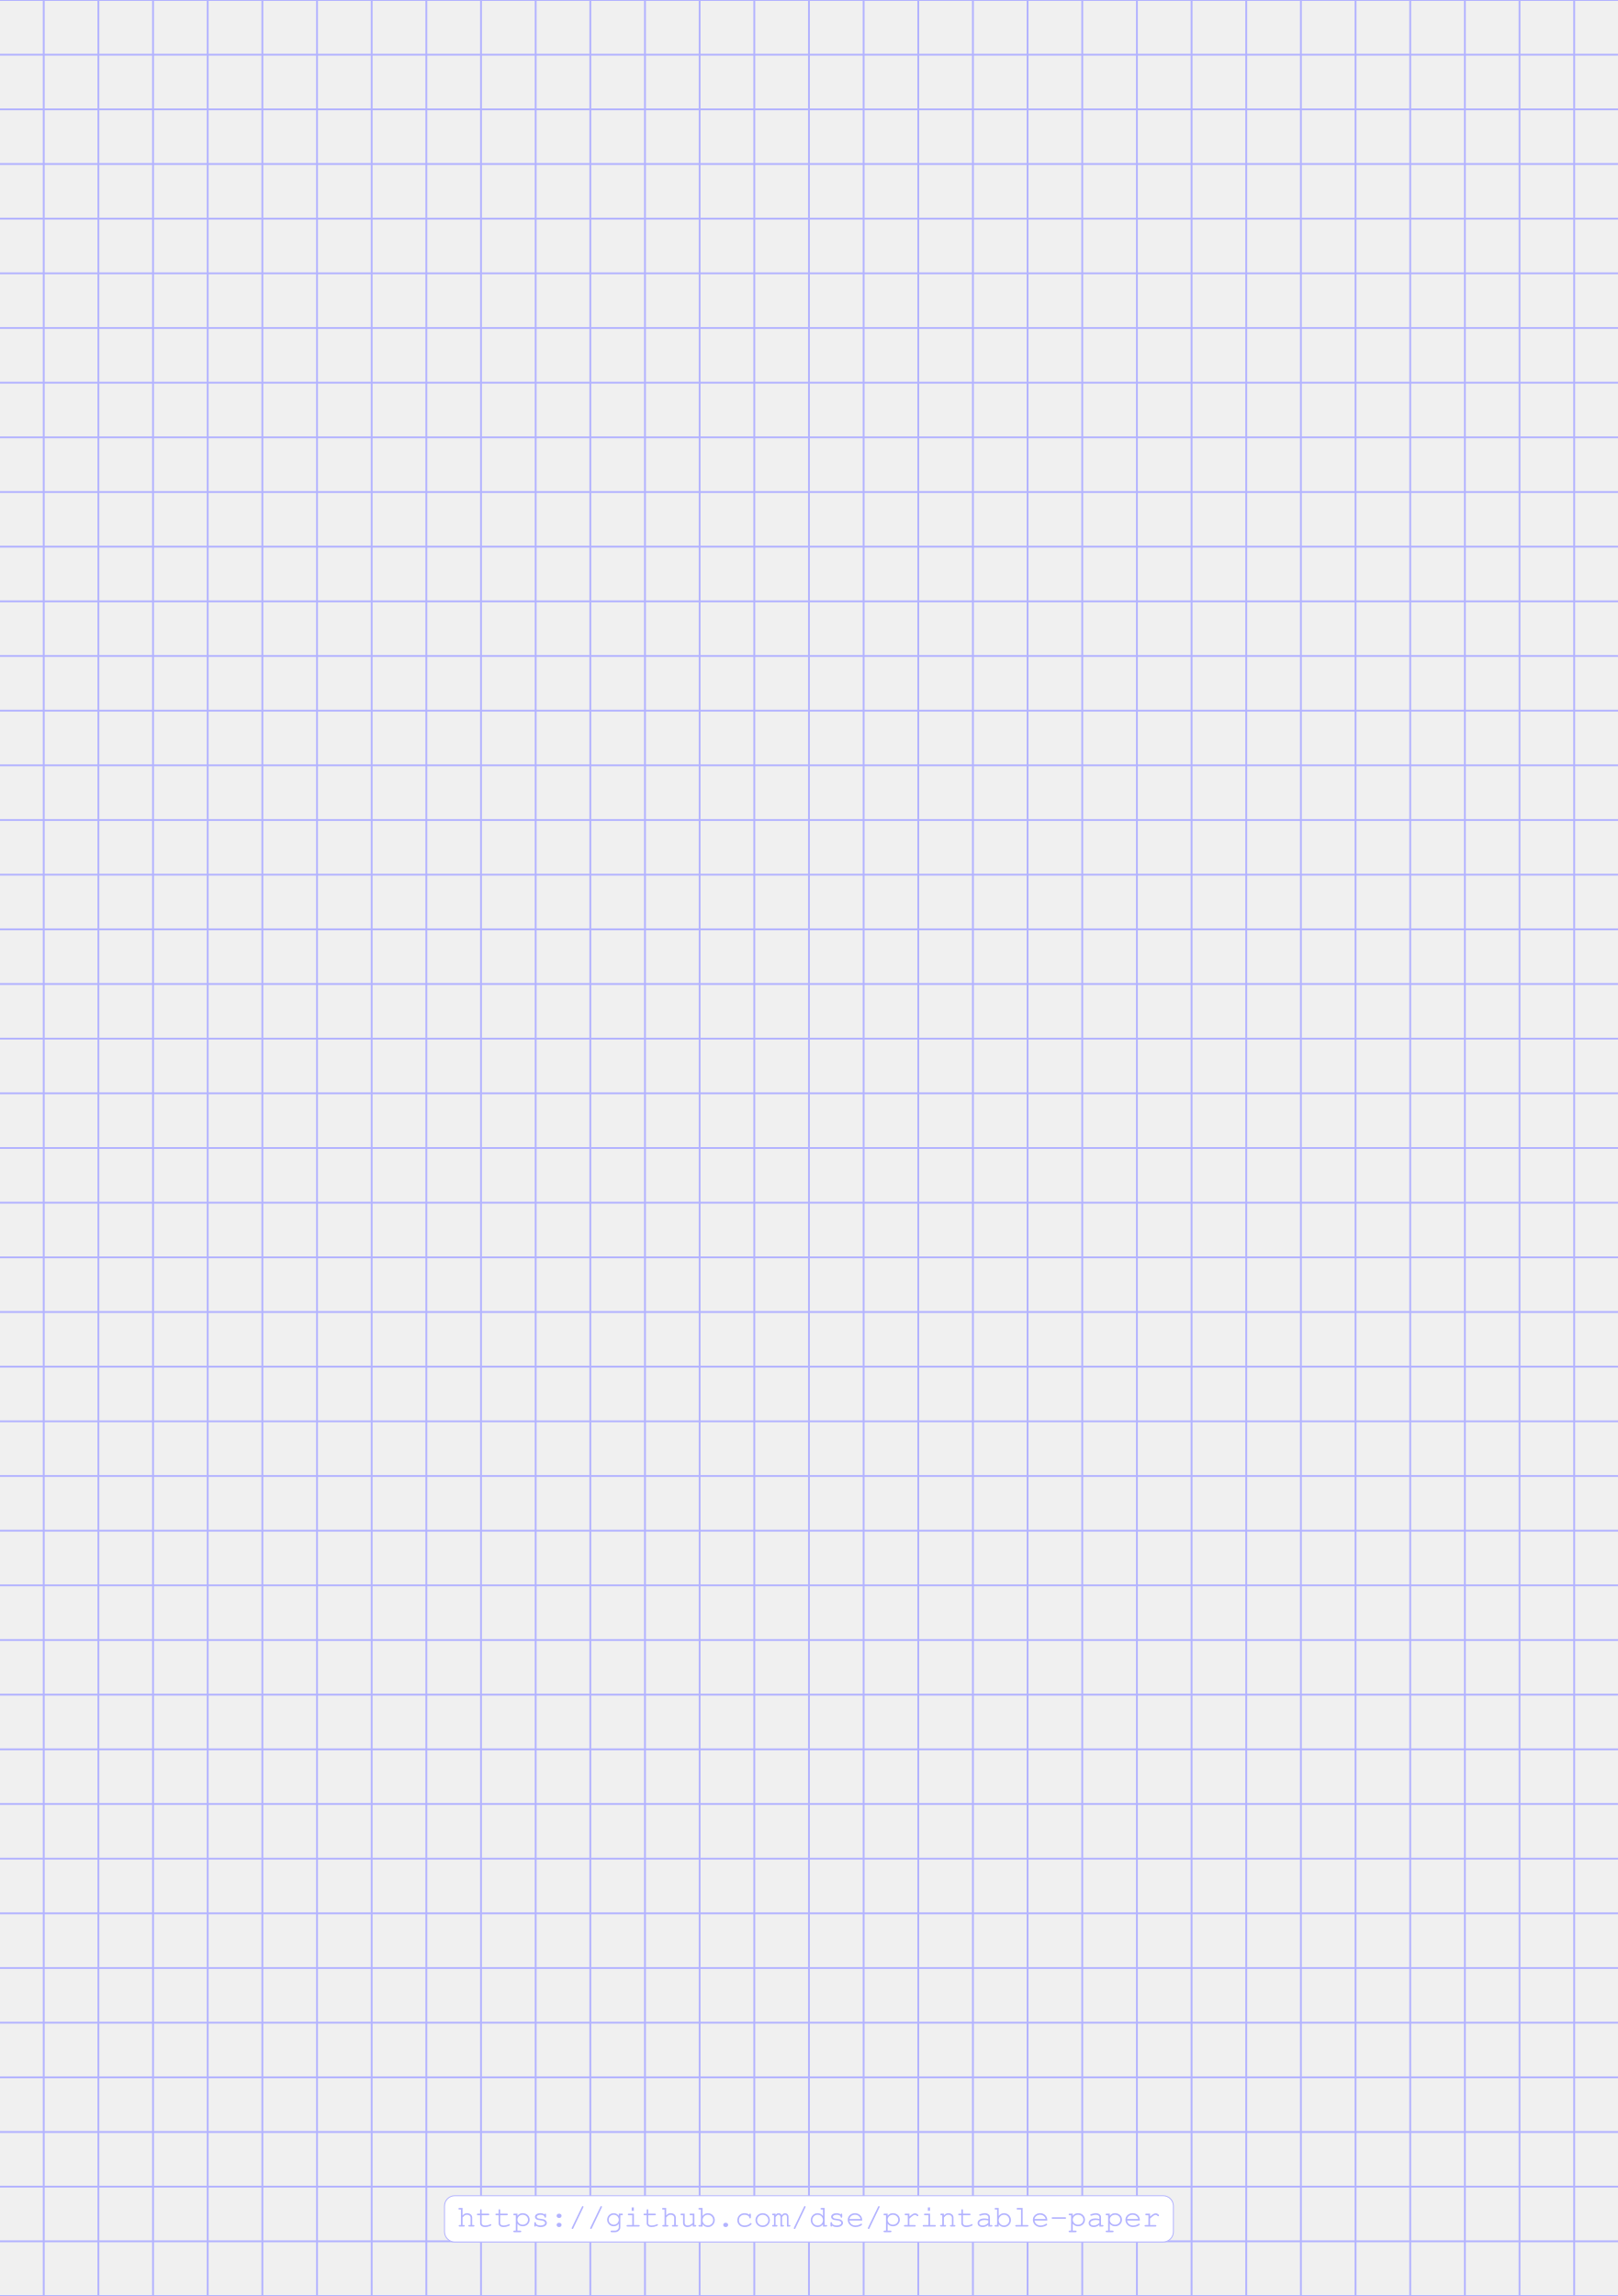
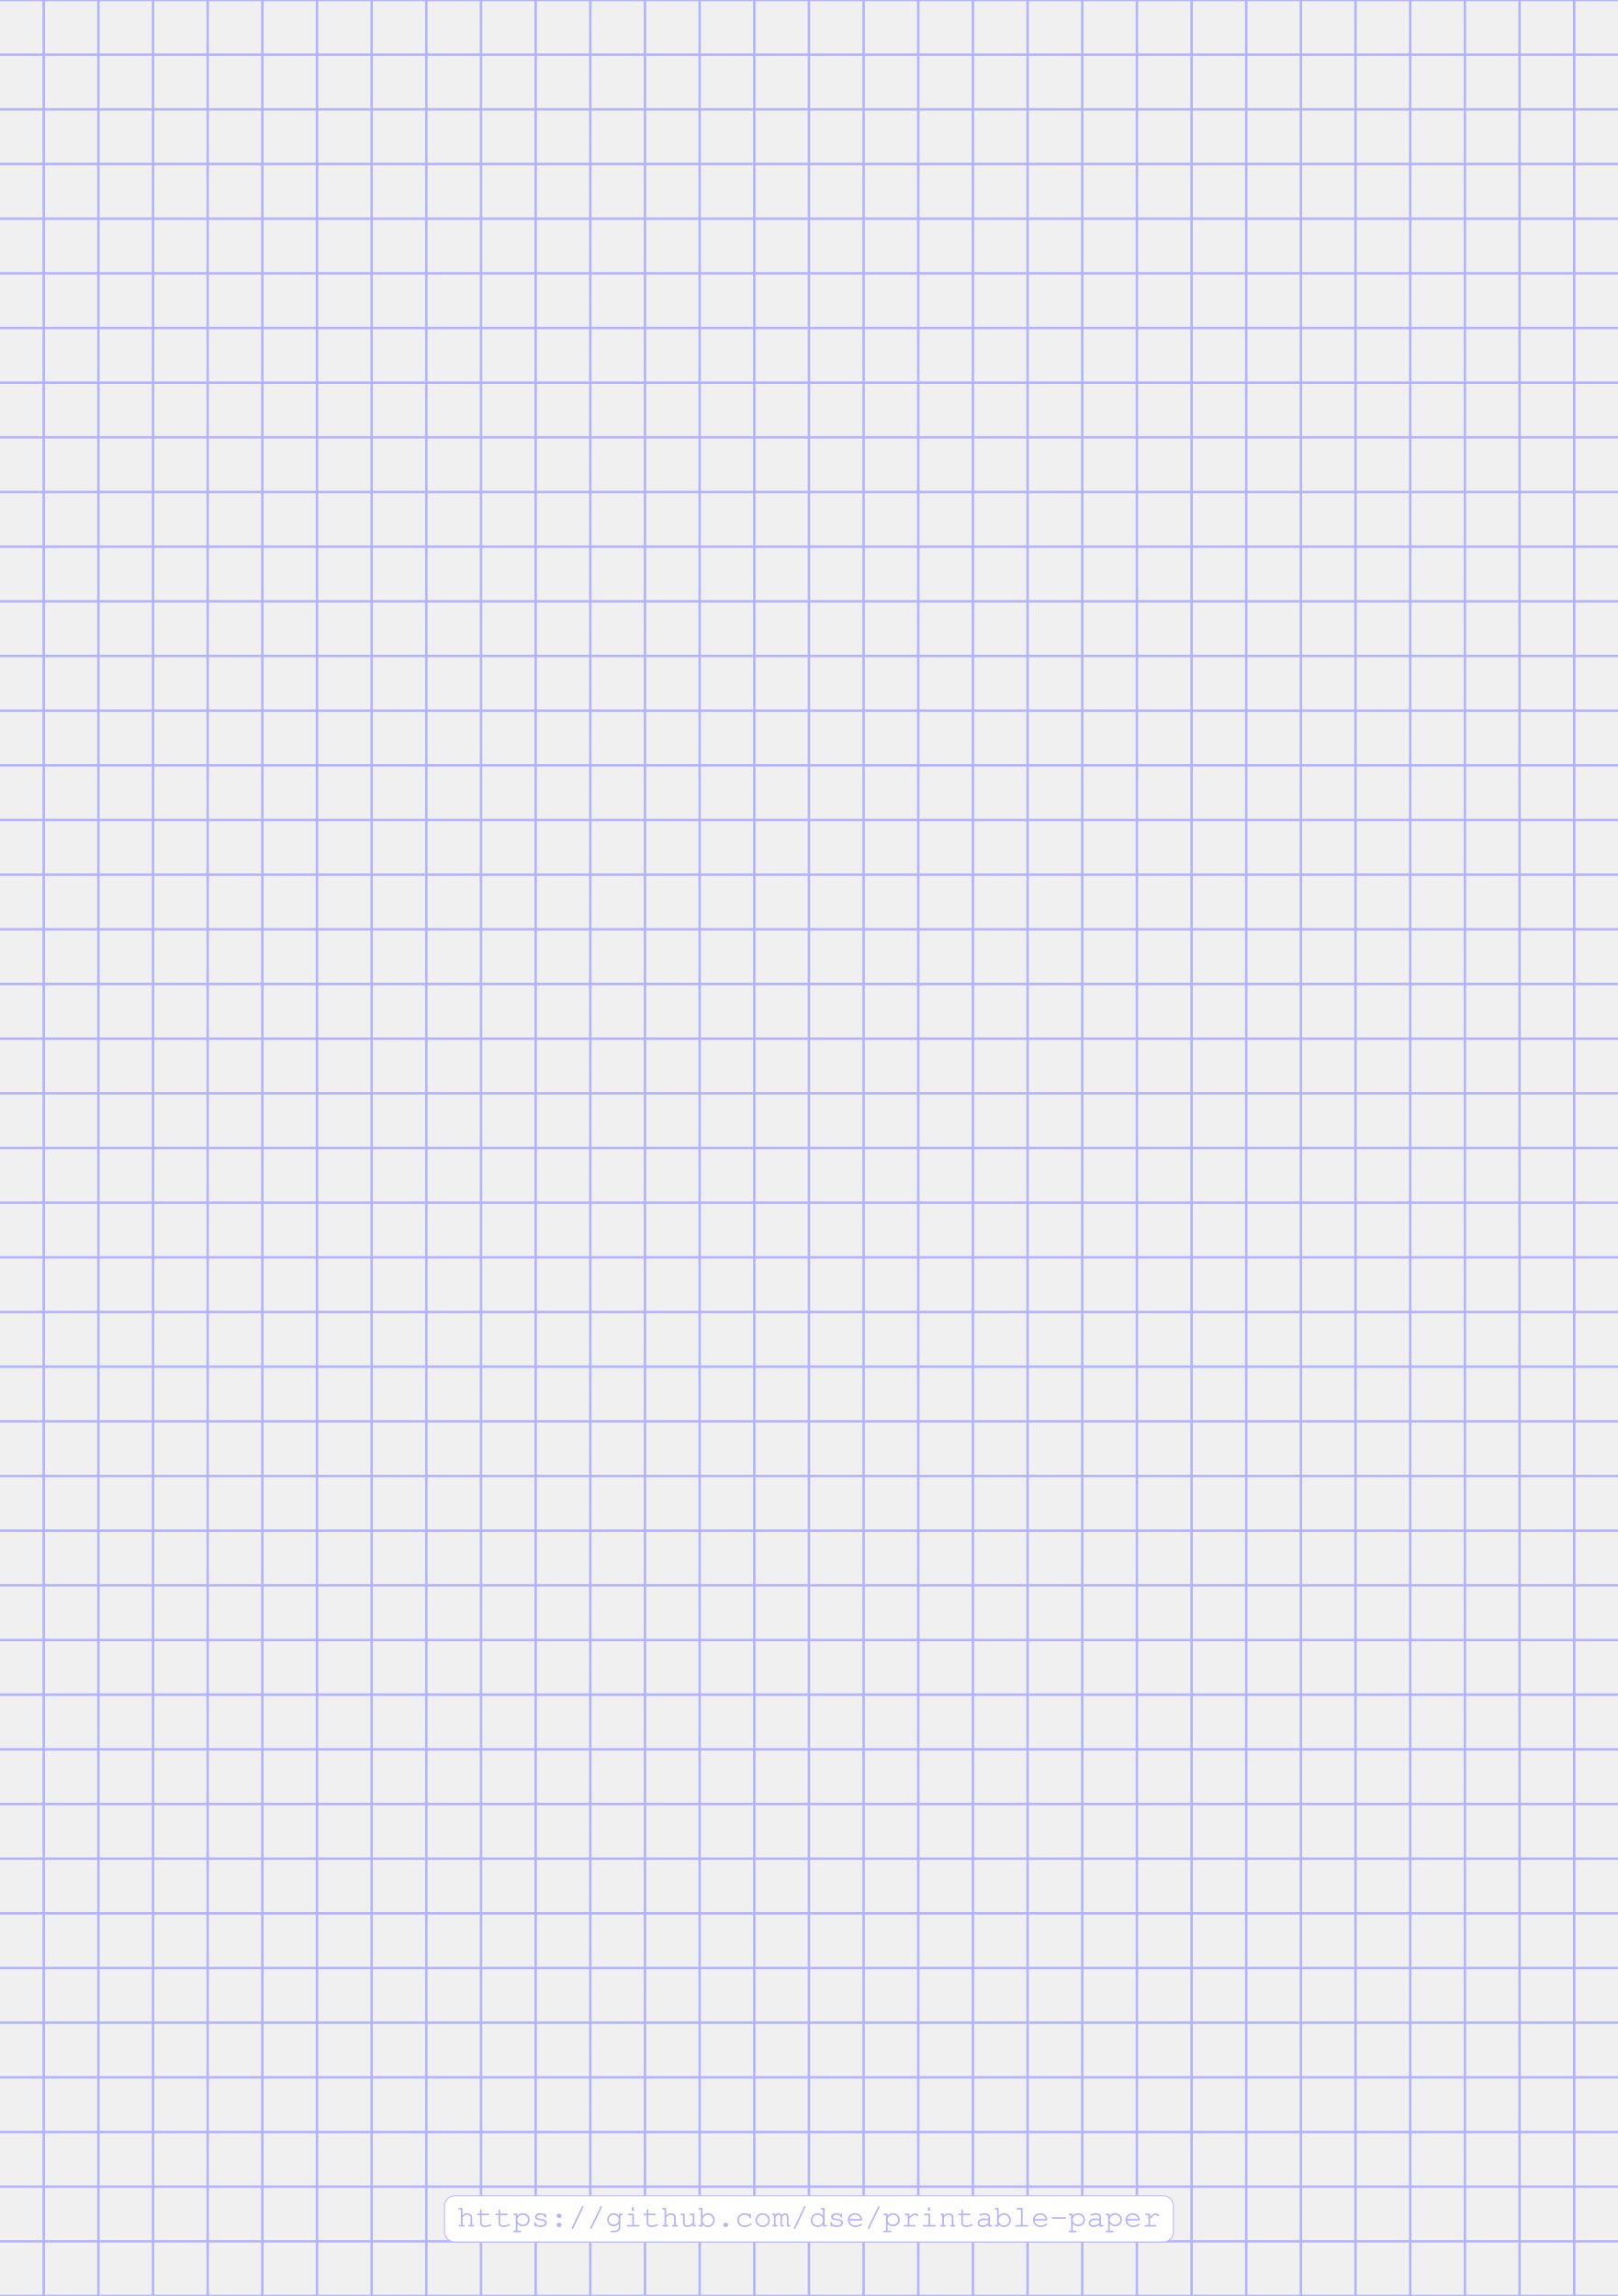
<svg xmlns="http://www.w3.org/2000/svg" width="419.528pt" height="595.276pt" viewBox="0 0 419.528 595.276">
  <defs />
  <style>        .line, .dot { stroke-linecap: round; }
        .stroke-linecap-butt { stroke-linecap: butt; }

        .line            { stroke-width: 0.72pt; }
        .line.xx-thin    { stroke-width: 0.24pt; }
        .line.x-thin     { stroke-width: 0.36pt; }
        .line.thin       { stroke-width: 0.48pt; }
        .line.thick      { stroke-width: 1.08pt; }
        .line.semi-thin  { stroke-width: 0.588pt; }
        .line.semi-thick { stroke-width: 0.882pt; }

        .dot             { stroke-width: 1.44pt; }
        .dot.thin        { stroke-width: 0.96pt; }
        .dot.thick       { stroke-width: 2.16pt; }
        .dot.semi-thin   { stroke-width: 1.176pt; }
        .dot.semi-thick  { stroke-width: 1.764pt; }

        .stroke-1     { stroke-width: 0.12pt; stroke-linecap: round; } /* 1/600 in */
        .stroke-2     { stroke-width: 0.24pt; stroke-linecap: round; }
        .stroke-3     { stroke-width: 0.36pt; stroke-linecap: round; }
        .stroke-4     { stroke-width: 0.48pt; stroke-linecap: round; }
        .stroke-5     { stroke-width: 0.60pt; stroke-linecap: round; }
        .stroke-6     { stroke-width: 0.72pt; stroke-linecap: round; }
        .stroke-7     { stroke-width: 0.84pt; stroke-linecap: round; }
        .stroke-8     { stroke-width: 0.96pt; stroke-linecap: round; }
        .stroke-9     { stroke-width: 1.08pt; stroke-linecap: round; }
        .stroke-10    { stroke-width: 1.20pt; stroke-linecap: round; }

        .blue  { stroke: #b3b3ff; }
        .red   { stroke: #ff9999; }
        .green { stroke: #b3ffb3; }
        .gray  { stroke: #b3b3b3; }
        .light.blue  { stroke: #d9d9ff; }
        .light.red   { stroke: #ffcccc; }
        .light.green { stroke: #d9ffd9; }
        .light.gray  { stroke: #d9d9d9; }

        .dark.blue  { stroke: #6767ff; }
        .dark.red   { stroke: #ff3333; }
        .dark.green { stroke: #67ff67; }
        .dark.gray  { stroke: #676767; }

        .alternate-blue  { stroke: #6767ff; opacity: 0.5; }
        .alternate-red   { stroke: #ff3333; opacity: 0.5; }
        .alternate-green { stroke: #67ff67; opacity: 0.5; }
        .alternate-gray  { stroke: #676767; opacity: 0.5; }
</style>
  <g id="grid">
-     <line x1="0" x2="419.528" y1="0" y2="0" class="x-thin blue line" />
-     <line x1="0" x2="419.528" y1="14.173" y2="14.173" class="x-thin blue line" />
-     <line x1="0" x2="419.528" y1="28.347" y2="28.347" class="x-thin blue line" />
-     <line x1="0" x2="419.528" y1="42.52" y2="42.52" class="x-thin blue line" />
-     <line x1="0" x2="419.528" y1="56.693" y2="56.693" class="x-thin blue line" />
-     <line x1="0" x2="419.528" y1="70.866" y2="70.866" class="x-thin blue line" />
-     <line x1="0" x2="419.528" y1="85.04" y2="85.04" class="x-thin blue line" />
-     <line x1="0" x2="419.528" y1="99.213" y2="99.213" class="x-thin blue line" />
-     <line x1="0" x2="419.528" y1="113.386" y2="113.386" class="x-thin blue line" />
-     <line x1="0" x2="419.528" y1="127.559" y2="127.559" class="x-thin blue line" />
-     <line x1="0" x2="419.528" y1="141.732" y2="141.732" class="x-thin blue line" />
-     <line x1="0" x2="419.528" y1="155.906" y2="155.906" class="x-thin blue line" />
-     <line x1="0" x2="419.528" y1="170.079" y2="170.079" class="x-thin blue line" />
-     <line x1="0" x2="419.528" y1="184.252" y2="184.252" class="x-thin blue line" />
-     <line x1="0" x2="419.528" y1="198.425" y2="198.425" class="x-thin blue line" />
-     <line x1="0" x2="419.528" y1="212.599" y2="212.599" class="x-thin blue line" />
-     <line x1="0" x2="419.528" y1="226.772" y2="226.772" class="x-thin blue line" />
-     <line x1="0" x2="419.528" y1="240.945" y2="240.945" class="x-thin blue line" />
-     <line x1="0" x2="419.528" y1="255.118" y2="255.118" class="x-thin blue line" />
-     <line x1="0" x2="419.528" y1="269.292" y2="269.292" class="x-thin blue line" />
-     <line x1="0" x2="419.528" y1="283.465" y2="283.465" class="x-thin blue line" />
-     <line x1="0" x2="419.528" y1="297.638" y2="297.638" class="x-thin blue line" />
-     <line x1="0" x2="419.528" y1="311.811" y2="311.811" class="x-thin blue line" />
-     <line x1="0" x2="419.528" y1="325.984" y2="325.984" class="x-thin blue line" />
-     <line x1="0" x2="419.528" y1="340.158" y2="340.158" class="x-thin blue line" />
-     <line x1="0" x2="419.528" y1="354.331" y2="354.331" class="x-thin blue line" />
-     <line x1="0" x2="419.528" y1="368.504" y2="368.504" class="x-thin blue line" />
-     <line x1="0" x2="419.528" y1="382.677" y2="382.677" class="x-thin blue line" />
-     <line x1="0" x2="419.528" y1="396.851" y2="396.851" class="x-thin blue line" />
-     <line x1="0" x2="419.528" y1="411.024" y2="411.024" class="x-thin blue line" />
-     <line x1="0" x2="419.528" y1="425.197" y2="425.197" class="x-thin blue line" />
-     <line x1="0" x2="419.528" y1="439.37" y2="439.37" class="x-thin blue line" />
-     <line x1="0" x2="419.528" y1="453.544" y2="453.544" class="x-thin blue line" />
-     <line x1="0" x2="419.528" y1="467.717" y2="467.717" class="x-thin blue line" />
-     <line x1="0" x2="419.528" y1="481.89" y2="481.89" class="x-thin blue line" />
-     <line x1="0" x2="419.528" y1="496.063" y2="496.063" class="x-thin blue line" />
-     <line x1="0" x2="419.528" y1="510.236" y2="510.236" class="x-thin blue line" />
-     <line x1="0" x2="419.528" y1="524.41" y2="524.41" class="x-thin blue line" />
-     <line x1="0" x2="419.528" y1="538.583" y2="538.583" class="x-thin blue line" />
-     <line x1="0" x2="419.528" y1="552.756" y2="552.756" class="x-thin blue line" />
-     <line x1="0" x2="419.528" y1="566.929" y2="566.929" class="x-thin blue line" />
-     <line x1="0" x2="419.528" y1="581.103" y2="581.103" class="x-thin blue line" />
-     <line x1="0" x2="419.528" y1="595.276" y2="595.276" class="x-thin blue line" />
-     <line x1="11.339" x2="11.339" y1="0" y2="595.276" class="x-thin blue line" />
-     <line x1="25.512" x2="25.512" y1="0" y2="595.276" class="x-thin blue line" />
-     <line x1="39.685" x2="39.685" y1="0" y2="595.276" class="x-thin blue line" />
-     <line x1="53.858" x2="53.858" y1="0" y2="595.276" class="x-thin blue line" />
-     <line x1="68.032" x2="68.032" y1="0" y2="595.276" class="x-thin blue line" />
-     <line x1="82.205" x2="82.205" y1="0" y2="595.276" class="x-thin blue line" />
-     <line x1="96.378" x2="96.378" y1="0" y2="595.276" class="x-thin blue line" />
-     <line x1="110.551" x2="110.551" y1="0" y2="595.276" class="x-thin blue line" />
-     <line x1="124.725" x2="124.725" y1="0" y2="595.276" class="x-thin blue line" />
-     <line x1="138.898" x2="138.898" y1="0" y2="595.276" class="x-thin blue line" />
-     <line x1="153.071" x2="153.071" y1="0" y2="595.276" class="x-thin blue line" />
-     <line x1="167.244" x2="167.244" y1="0" y2="595.276" class="x-thin blue line" />
-     <line x1="181.418" x2="181.418" y1="0" y2="595.276" class="x-thin blue line" />
-     <line x1="195.591" x2="195.591" y1="0" y2="595.276" class="x-thin blue line" />
-     <line x1="209.764" x2="209.764" y1="0" y2="595.276" class="x-thin blue line" />
-     <line x1="223.937" x2="223.937" y1="0" y2="595.276" class="x-thin blue line" />
-     <line x1="238.11" x2="238.11" y1="0" y2="595.276" class="x-thin blue line" />
-     <line x1="252.284" x2="252.284" y1="0" y2="595.276" class="x-thin blue line" />
-     <line x1="266.457" x2="266.457" y1="0" y2="595.276" class="x-thin blue line" />
-     <line x1="280.63" x2="280.63" y1="0" y2="595.276" class="x-thin blue line" />
-     <line x1="294.803" x2="294.803" y1="0" y2="595.276" class="x-thin blue line" />
-     <line x1="308.977" x2="308.977" y1="0" y2="595.276" class="x-thin blue line" />
-     <line x1="323.15" x2="323.15" y1="0" y2="595.276" class="x-thin blue line" />
-     <line x1="337.323" x2="337.323" y1="0" y2="595.276" class="x-thin blue line" />
-     <line x1="351.496" x2="351.496" y1="0" y2="595.276" class="x-thin blue line" />
-     <line x1="365.67" x2="365.67" y1="0" y2="595.276" class="x-thin blue line" />
-     <line x1="379.843" x2="379.843" y1="0" y2="595.276" class="x-thin blue line" />
-     <line x1="394.016" x2="394.016" y1="0" y2="595.276" class="x-thin blue line" />
-     <line x1="408.189" x2="408.189" y1="0" y2="595.276" class="x-thin blue line" />
+     <line x1="0" x2="419.528" y1="0" y2="0" class="thin blue line" />
+     <line x1="0" x2="419.528" y1="14.173" y2="14.173" class="thin blue line" />
+     <line x1="0" x2="419.528" y1="28.347" y2="28.347" class="thin blue line" />
+     <line x1="0" x2="419.528" y1="42.52" y2="42.52" class="thin blue line" />
+     <line x1="0" x2="419.528" y1="56.693" y2="56.693" class="thin blue line" />
+     <line x1="0" x2="419.528" y1="70.866" y2="70.866" class="thin blue line" />
+     <line x1="0" x2="419.528" y1="85.04" y2="85.04" class="thin blue line" />
+     <line x1="0" x2="419.528" y1="99.213" y2="99.213" class="thin blue line" />
+     <line x1="0" x2="419.528" y1="113.386" y2="113.386" class="thin blue line" />
+     <line x1="0" x2="419.528" y1="127.559" y2="127.559" class="thin blue line" />
+     <line x1="0" x2="419.528" y1="141.732" y2="141.732" class="thin blue line" />
+     <line x1="0" x2="419.528" y1="155.906" y2="155.906" class="thin blue line" />
+     <line x1="0" x2="419.528" y1="170.079" y2="170.079" class="thin blue line" />
+     <line x1="0" x2="419.528" y1="184.252" y2="184.252" class="thin blue line" />
+     <line x1="0" x2="419.528" y1="198.425" y2="198.425" class="thin blue line" />
+     <line x1="0" x2="419.528" y1="212.599" y2="212.599" class="thin blue line" />
+     <line x1="0" x2="419.528" y1="226.772" y2="226.772" class="thin blue line" />
+     <line x1="0" x2="419.528" y1="240.945" y2="240.945" class="thin blue line" />
+     <line x1="0" x2="419.528" y1="255.118" y2="255.118" class="thin blue line" />
+     <line x1="0" x2="419.528" y1="269.292" y2="269.292" class="thin blue line" />
+     <line x1="0" x2="419.528" y1="283.465" y2="283.465" class="thin blue line" />
+     <line x1="0" x2="419.528" y1="297.638" y2="297.638" class="thin blue line" />
+     <line x1="0" x2="419.528" y1="311.811" y2="311.811" class="thin blue line" />
+     <line x1="0" x2="419.528" y1="325.984" y2="325.984" class="thin blue line" />
+     <line x1="0" x2="419.528" y1="340.158" y2="340.158" class="thin blue line" />
+     <line x1="0" x2="419.528" y1="354.331" y2="354.331" class="thin blue line" />
+     <line x1="0" x2="419.528" y1="368.504" y2="368.504" class="thin blue line" />
+     <line x1="0" x2="419.528" y1="382.677" y2="382.677" class="thin blue line" />
+     <line x1="0" x2="419.528" y1="396.851" y2="396.851" class="thin blue line" />
+     <line x1="0" x2="419.528" y1="411.024" y2="411.024" class="thin blue line" />
+     <line x1="0" x2="419.528" y1="425.197" y2="425.197" class="thin blue line" />
+     <line x1="0" x2="419.528" y1="439.37" y2="439.37" class="thin blue line" />
+     <line x1="0" x2="419.528" y1="453.544" y2="453.544" class="thin blue line" />
+     <line x1="0" x2="419.528" y1="467.717" y2="467.717" class="thin blue line" />
+     <line x1="0" x2="419.528" y1="481.89" y2="481.89" class="thin blue line" />
+     <line x1="0" x2="419.528" y1="496.063" y2="496.063" class="thin blue line" />
+     <line x1="0" x2="419.528" y1="510.236" y2="510.236" class="thin blue line" />
+     <line x1="0" x2="419.528" y1="524.41" y2="524.41" class="thin blue line" />
+     <line x1="0" x2="419.528" y1="538.583" y2="538.583" class="thin blue line" />
+     <line x1="0" x2="419.528" y1="552.756" y2="552.756" class="thin blue line" />
+     <line x1="0" x2="419.528" y1="566.929" y2="566.929" class="thin blue line" />
+     <line x1="0" x2="419.528" y1="581.103" y2="581.103" class="thin blue line" />
+     <line x1="0" x2="419.528" y1="595.276" y2="595.276" class="thin blue line" />
+     <line x1="11.339" x2="11.339" y1="0" y2="595.276" class="thin blue line" />
+     <line x1="25.512" x2="25.512" y1="0" y2="595.276" class="thin blue line" />
+     <line x1="39.685" x2="39.685" y1="0" y2="595.276" class="thin blue line" />
+     <line x1="53.858" x2="53.858" y1="0" y2="595.276" class="thin blue line" />
+     <line x1="68.032" x2="68.032" y1="0" y2="595.276" class="thin blue line" />
+     <line x1="82.205" x2="82.205" y1="0" y2="595.276" class="thin blue line" />
+     <line x1="96.378" x2="96.378" y1="0" y2="595.276" class="thin blue line" />
+     <line x1="110.551" x2="110.551" y1="0" y2="595.276" class="thin blue line" />
+     <line x1="124.725" x2="124.725" y1="0" y2="595.276" class="thin blue line" />
+     <line x1="138.898" x2="138.898" y1="0" y2="595.276" class="thin blue line" />
+     <line x1="153.071" x2="153.071" y1="0" y2="595.276" class="thin blue line" />
+     <line x1="167.244" x2="167.244" y1="0" y2="595.276" class="thin blue line" />
+     <line x1="181.418" x2="181.418" y1="0" y2="595.276" class="thin blue line" />
+     <line x1="195.591" x2="195.591" y1="0" y2="595.276" class="thin blue line" />
+     <line x1="209.764" x2="209.764" y1="0" y2="595.276" class="thin blue line" />
+     <line x1="223.937" x2="223.937" y1="0" y2="595.276" class="thin blue line" />
+     <line x1="238.11" x2="238.11" y1="0" y2="595.276" class="thin blue line" />
+     <line x1="252.284" x2="252.284" y1="0" y2="595.276" class="thin blue line" />
+     <line x1="266.457" x2="266.457" y1="0" y2="595.276" class="thin blue line" />
+     <line x1="280.63" x2="280.63" y1="0" y2="595.276" class="thin blue line" />
+     <line x1="294.803" x2="294.803" y1="0" y2="595.276" class="thin blue line" />
+     <line x1="308.977" x2="308.977" y1="0" y2="595.276" class="thin blue line" />
+     <line x1="323.15" x2="323.15" y1="0" y2="595.276" class="thin blue line" />
+     <line x1="337.323" x2="337.323" y1="0" y2="595.276" class="thin blue line" />
+     <line x1="351.496" x2="351.496" y1="0" y2="595.276" class="thin blue line" />
+     <line x1="365.67" x2="365.67" y1="0" y2="595.276" class="thin blue line" />
+     <line x1="379.843" x2="379.843" y1="0" y2="595.276" class="thin blue line" />
+     <line x1="394.016" x2="394.016" y1="0" y2="595.276" class="thin blue line" />
+     <line x1="408.189" x2="408.189" y1="0" y2="595.276" class="thin blue line" />
  </g>
  <rect x="115.264" y="569.276" width="189" height="12" stroke="#b3b3ff" stroke-width="0.24" fill="#ffffff" rx="2pt" ry="2pt" />
  <text x="209.764" y="577.276" text-anchor="middle" fill="#b3b3ff" stroke="none" stroke-width="0" style="font-family: &quot;Courier&quot;, &quot;Courier New&quot;, monospace; font-size: 6pt;">https://github.com/dse/printable-paper</text>
</svg>
